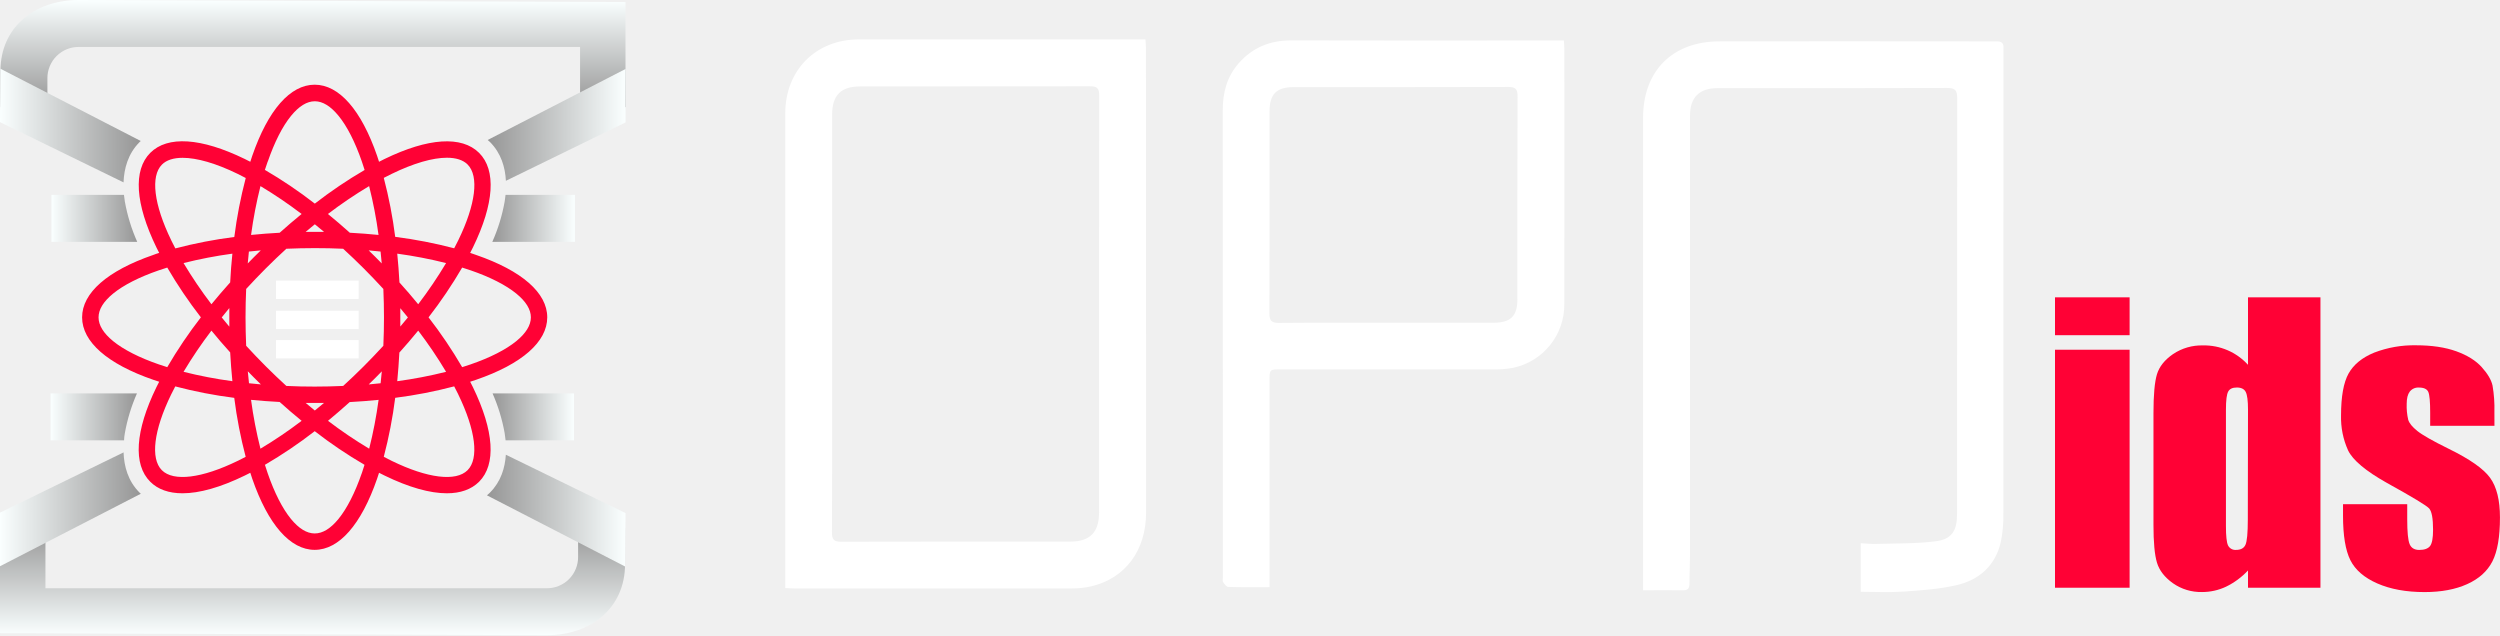
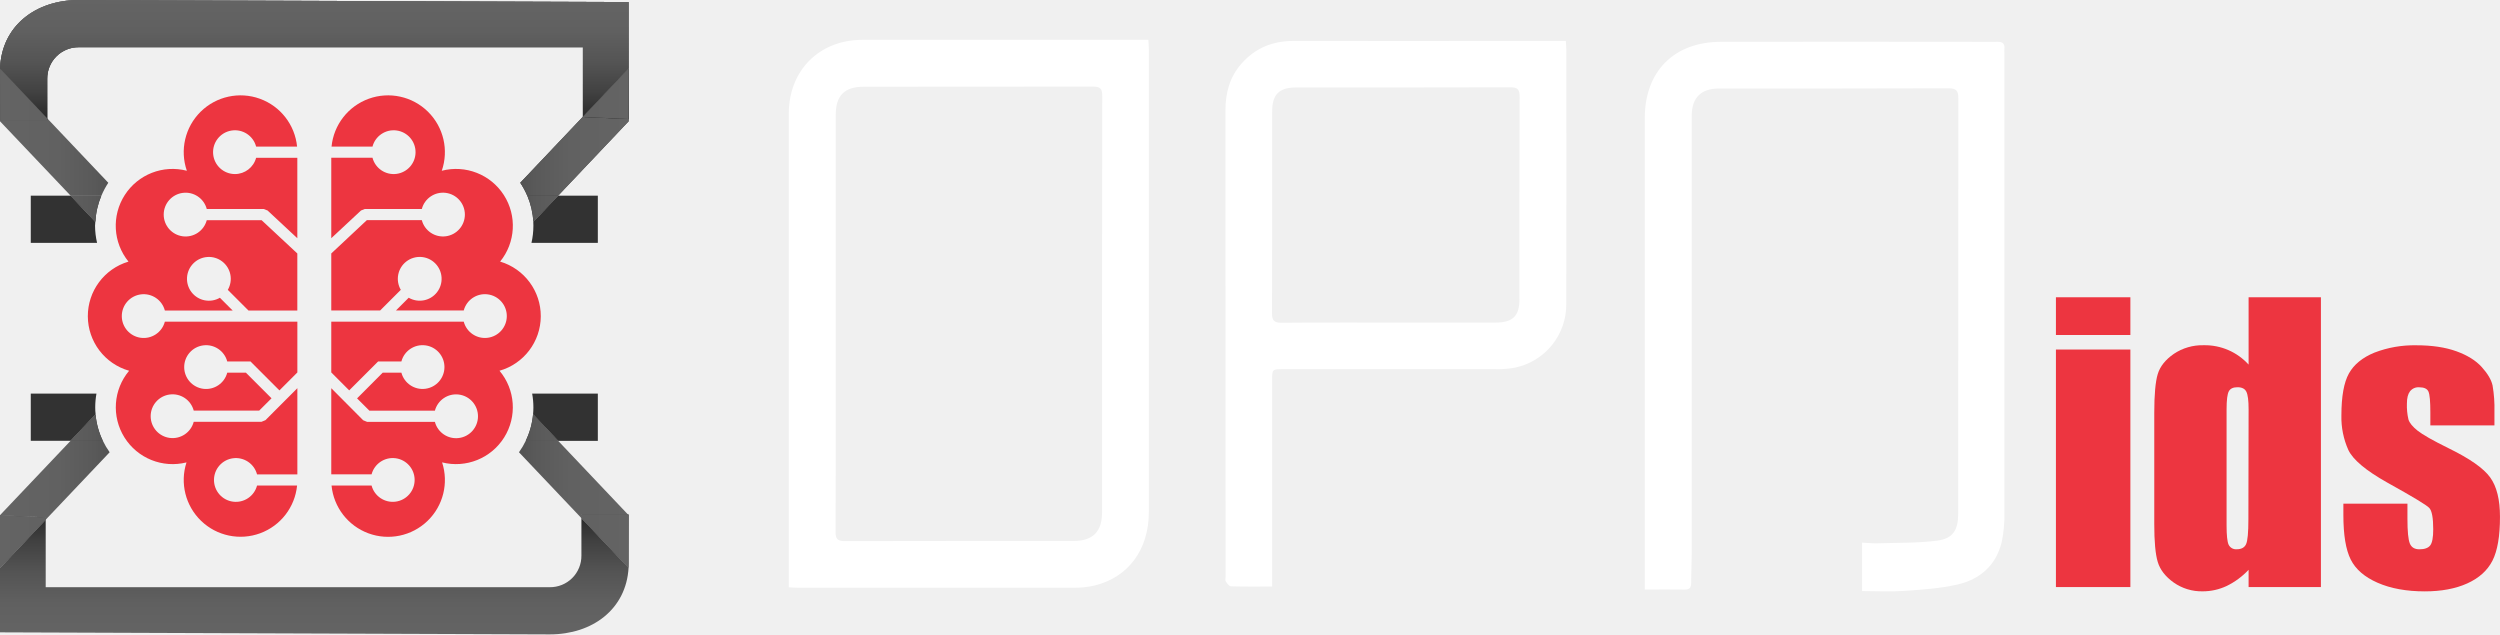
- <svg xmlns="http://www.w3.org/2000/svg" xmlns:xlink="http://www.w3.org/1999/xlink" id="Layer_1" data-name="Layer 1" viewBox="0 0 1225 311.25">
+ <svg xmlns="http://www.w3.org/2000/svg" xmlns:xlink="http://www.w3.org/1999/xlink" id="Layer_1" data-name="Layer 1" viewBox="0 0 1227.61 311.52">
  <defs>
-     <style>.cls-1{fill:url(#linear-gradient);}.cls-2{fill:url(#linear-gradient-2);}.cls-3,.cls-7{fill:none;stroke-linejoin:bevel;stroke-width:23px;}.cls-3{stroke:#000;}.cls-4{fill:#fff;}.cls-5{fill:#ff0135;}.cls-6{fill:url(#linear-gradient-3);}.cls-7{stroke:#242828;}.cls-8{fill:url(#linear-gradient-4);}.cls-9{fill:url(#linear-gradient-5);}.cls-10{fill:url(#linear-gradient-6);}.cls-11{fill:url(#linear-gradient-7);}.cls-12{fill:url(#linear-gradient-8);}.cls-13{fill:url(#linear-gradient-9);}.cls-14{fill:url(#linear-gradient-10);}</style>
-     <linearGradient id="linear-gradient" x1="224.35" y1="540.88" x2="224.35" y2="488.38" gradientUnits="userSpaceOnUse">
-       <stop offset="0" stop-color="#faffff" />
-       <stop offset="1" stop-color="#969696" />
+     <style>.cls-1{fill:#fff;}.cls-2{fill:#ed3540;}.cls-3{fill:#323232;}.cls-4{fill:url(#linear-gradient);}.cls-5{fill:url(#linear-gradient-4);}.cls-6{fill:url(#linear-gradient-7);}.cls-7{fill:url(#linear-gradient-8);}.cls-8{fill:url(#linear-gradient-13);}.cls-9{fill:url(#linear-gradient-14);}.cls-10{fill:url(#linear-gradient-15);}.cls-11{fill:url(#linear-gradient-16);}.cls-12{fill:url(#linear-gradient-17);}.cls-13{fill:url(#linear-gradient-18);}.cls-14{fill:url(#linear-gradient-19);}.cls-15{fill:url(#linear-gradient-20);}.cls-16{fill:url(#linear-gradient-21);}.cls-17{fill:url(#linear-gradient-22);}.cls-18{fill:url(#linear-gradient-23);}.cls-19{fill:url(#linear-gradient-24);}.cls-20{fill:url(#linear-gradient-25);}.cls-21{fill:url(#linear-gradient-26);}.cls-22{fill:url(#linear-gradient-27);}.cls-23{fill:url(#linear-gradient-28);}.cls-24{fill:url(#linear-gradient-31);}</style>
+     <linearGradient id="linear-gradient" x1="224.69" y1="288.34" x2="224.69" y2="229.38" gradientUnits="userSpaceOnUse">
+       <stop offset="0" stop-color="#282828" />
+       <stop offset="0.23" stop-color="#414141" />
+       <stop offset="0.48" stop-color="#545454" />
+       <stop offset="0.74" stop-color="#606060" />
+       <stop offset="1" stop-color="#646464" />
    </linearGradient>
-     <linearGradient id="linear-gradient-2" x1="224.58" y1="282.13" x2="224.58" y2="229.63" gradientUnits="userSpaceOnUse">
-       <stop offset="0" stop-color="#969696" />
-       <stop offset="1" stop-color="#faffff" />
+     <linearGradient id="linear-gradient-4" x1="-824.19" y1="306.09" x2="-767.58" y2="306.09" gradientTransform="matrix(-1, 0, 0, 1, -445.17, 0)" gradientUnits="userSpaceOnUse">
+       <stop offset="0" stop-color="#646464" />
+       <stop offset="0.51" stop-color="#616161" />
+       <stop offset="0.82" stop-color="#595959" />
+       <stop offset="1" stop-color="#505050" />
    </linearGradient>
-     <linearGradient id="linear-gradient-3" x1="71.21" y1="291.16" x2="140.16" y2="291.16" xlink:href="#linear-gradient" />
-     <linearGradient id="linear-gradient-4" x1="96.44" y1="336.63" x2="138.43" y2="336.63" xlink:href="#linear-gradient" />
-     <linearGradient id="linear-gradient-5" x1="312.45" y1="336.63" x2="352.94" y2="336.63" xlink:href="#linear-gradient-2" />
-     <linearGradient id="linear-gradient-6" x1="310.17" y1="290.86" x2="377.71" y2="290.86" xlink:href="#linear-gradient-2" />
-     <linearGradient id="linear-gradient-7" x1="312.56" y1="433.88" x2="352.48" y2="433.88" xlink:href="#linear-gradient-2" />
-     <linearGradient id="linear-gradient-8" x1="309.82" y1="479.83" x2="377.71" y2="479.83" xlink:href="#linear-gradient-2" />
-     <linearGradient id="linear-gradient-9" x1="71.21" y1="479.19" x2="140.17" y2="479.19" xlink:href="#linear-gradient" />
-     <linearGradient id="linear-gradient-10" x1="95.98" y1="433.88" x2="138.32" y2="433.88" xlink:href="#linear-gradient" />
+     <linearGradient id="linear-gradient-7" x1="297.46" y1="58.96" x2="297.46" y2="0" xlink:href="#linear-gradient" />
+     <linearGradient id="linear-gradient-8" x1="-824.19" y1="275.43" x2="-767.58" y2="275.43" gradientTransform="matrix(-1, 0, 0, 1, -515.5, -229.38)" xlink:href="#linear-gradient-4" />
+     <linearGradient id="linear-gradient-13" x1="-824.19" y1="331.89" x2="-767.58" y2="331.89" xlink:href="#linear-gradient-4" />
+     <linearGradient id="linear-gradient-14" x1="-1105.88" y1="337.64" x2="-1105.88" y2="278.68" gradientTransform="translate(-797.4 590.2) rotate(180)" xlink:href="#linear-gradient" />
+     <linearGradient id="linear-gradient-15" x1="-951.7" y1="337.64" x2="-951.7" y2="278.68" gradientTransform="translate(-727.07 819.58) rotate(180)" xlink:href="#linear-gradient" />
+     <linearGradient id="linear-gradient-16" x1="352.22" y1="354.38" x2="408.83" y2="354.38" gradientTransform="matrix(1, 0, 0, -1, -281.9, 819.58)" xlink:href="#linear-gradient-4" />
+     <linearGradient id="linear-gradient-17" x1="-808.62" y1="337.64" x2="-808.62" y2="278.68" gradientTransform="translate(-797.4 590.2) rotate(180)" xlink:href="#linear-gradient" />
+     <linearGradient id="linear-gradient-18" x1="352.22" y1="324.23" x2="408.83" y2="324.23" gradientTransform="matrix(1, 0, 0, -1, -352.22, 590.2)" xlink:href="#linear-gradient-4" />
+     <linearGradient id="linear-gradient-19" x1="352.22" y1="380.24" x2="408.83" y2="380.24" gradientTransform="matrix(1, 0, 0, -1, -281.9, 819.58)" xlink:href="#linear-gradient-4" />
+     <linearGradient id="linear-gradient-20" x1="-1106.08" y1="312.52" x2="-1049.47" y2="312.52" gradientTransform="translate(-727.07 819.58) rotate(180)" xlink:href="#linear-gradient-4" />
+     <linearGradient id="linear-gradient-21" x1="-1106.08" y1="354.77" x2="-1049.47" y2="354.77" gradientTransform="translate(-727.07 819.58) rotate(180)" xlink:href="#linear-gradient-4" />
+     <linearGradient id="linear-gradient-22" x1="-1094.49" y1="337.64" x2="-1094.49" y2="278.68" gradientTransform="translate(-727.07 819.58) rotate(180)" xlink:href="#linear-gradient" />
+     <linearGradient id="linear-gradient-23" x1="-1106.08" y1="324.52" x2="-1049.47" y2="324.52" gradientTransform="translate(-727.07 819.58) rotate(180)" xlink:href="#linear-gradient-4" />
+     <linearGradient id="linear-gradient-24" x1="-1106.08" y1="380.24" x2="-1049.47" y2="380.24" gradientTransform="translate(-727.07 819.58) rotate(180)" xlink:href="#linear-gradient-4" />
+     <linearGradient id="linear-gradient-25" x1="70.33" y1="263.72" x2="126.94" y2="263.72" gradientTransform="matrix(1, 0, 0, 1, 0, 0)" xlink:href="#linear-gradient-4" />
+     <linearGradient id="linear-gradient-26" x1="70.33" y1="306.47" x2="126.94" y2="306.47" gradientTransform="matrix(1, 0, 0, 1, 0, 0)" xlink:href="#linear-gradient-4" />
+     <linearGradient id="linear-gradient-27" x1="70.33" y1="331.89" x2="126.94" y2="331.89" gradientTransform="matrix(1, 0, 0, 1, 0, 0)" xlink:href="#linear-gradient-4" />
+     <linearGradient id="linear-gradient-28" x1="81.92" y1="288.34" x2="81.92" y2="229.38" xlink:href="#linear-gradient" />
+     <linearGradient id="linear-gradient-31" x1="70.33" y1="275.7" x2="126.94" y2="275.7" gradientTransform="matrix(1, 0, 0, 1, 0, 0)" xlink:href="#linear-gradient-4" />
  </defs>
-   <path class="cls-1" d="M354.48,488.38h23v17.75c0,21.55-16.88,34.75-38.42,34.75l-267.85-1v-51.5l22.27,1v28.5H339.06a15.25,15.25,0,0,0,15.42-15.42Z" transform="translate(-71.21 -229.63)" />
-   <path class="cls-2" d="M94.44,282.13h-23V264.38c0-21.54,16.88-34.75,38.42-34.75l267.85,1v51.5l-22.27-1v-28.5H109.86a15.27,15.27,0,0,0-15.42,15.43Z" transform="translate(-71.21 -229.63)" />
-   <path class="cls-3" d="M71.44,384.63" transform="translate(-71.21 -229.63)" />
-   <path class="cls-3" d="M71.44,384.63" transform="translate(-71.21 -229.63)" />
-   <path class="cls-4" d="M876.32,518.87V287.26c0-22.84,14.38-37.32,37.3-37.36q61.32-.09,122.65,0c4.42,0,8.85.09,13.28,0,2.55-.07,3.59,1,3.36,3.46a22.82,22.82,0,0,0,0,2.34q0,112.68-.05,225.37a63.51,63.51,0,0,1-1.29,14.33c-2.72,11.52-10.7,18.48-21.83,21-8.42,1.92-17.19,2.51-25.84,3.11-6.85.48-13.76.1-20.94.1V495.82c2.65.13,5.21.41,7.76.33,9.71-.3,19.51-.06,29.11-1.31,7.79-1,10.33-5.23,10.33-13.14q0-101.94.08-203.89c0-3.86-.89-5.1-5-5.08-37.5.15-75,.08-112.49.1-8.91,0-13.43,4.54-13.43,13.44q0,107.61,0,215.22c0,4.68-.28,9.36-.26,14,0,2.46-.76,3.45-3.38,3.38C889.46,518.75,883.21,518.87,876.32,518.87Z" transform="translate(-71.21 -229.63)" />
-   <path class="cls-4" d="M632.73,253.5c0-1.4-.14-2.8-.25-4.57H628q-68,0-135.91,0C471,248.94,456,264,456,285.11q0,114,0,228.08v4.58c1.71.08,3.1.2,4.5.2q67.95,0,135.91,0a42.23,42.23,0,0,0,9.65-1.07c16.63-4,26.73-17.64,26.73-36.07Q632.78,367.15,632.73,253.5Zm-23,227.5c0,9.42-4.53,14-13.83,14-37.49,0-75,0-112.46.08-3.58,0-4.59-1-4.57-4.57q.15-38.81.08-77.61V387q0-50.56,0-101.13c0-9.56,4.28-13.89,13.73-13.89,37.48,0,75,0,112.46-.07,3.43,0,4.69.73,4.68,4.47Q609.69,378.69,609.77,481Z" transform="translate(-71.21 -229.63)" />
-   <path class="cls-4" d="M837.74,253.81c0-1.27-.13-2.53-.24-4.34H816.7c-37.63,0-75.26.07-112.89-.05-10.27,0-18.81,3.47-25.58,11.14-5.8,6.58-7.88,14.41-7.87,23.07q.09,114.45.07,228.9c0,.78-.27,1.75.09,2.3.65,1,1.65,2.37,2.55,2.4,6.49.21,13,.11,20.21.11V416.13c0-5.48,0-5.5,5.61-5.5q51.75,0,103.51,0a47.78,47.78,0,0,0,10.09-.74,31.63,31.63,0,0,0,25.23-31.44Q837.83,316.11,837.74,253.81Zm-23,122.29c0,8.48-3.24,11.67-11.88,11.68q-26.16,0-52.31,0c-13.18,0-26.35,0-39.53,0q-6.59,0-13.17.08c-3.63,0-4.64-1.15-4.63-4.7.12-33.05.06-66.1.08-99.16,0-8.19,3.41-11.66,11.63-11.67,35.14,0,70.27,0,105.41-.09,3.68,0,4.49,1.23,4.48,4.7C814.67,310,814.72,343.05,814.71,376.1Z" transform="translate(-71.21 -229.63)" />
-   <path class="cls-5" d="M1114.72,375.33v18.54h-36.56V375.33Zm0,25.66V517.62h-36.56V401Z" transform="translate(-71.21 -229.63)" />
-   <path class="cls-5" d="M1208.23,375.33V517.62h-35.5v-8.46a36.61,36.61,0,0,1-10.73,7.93,27.37,27.37,0,0,1-11.77,2.64,23.93,23.93,0,0,1-14.33-4.35q-6.06-4.35-7.78-10.06t-1.71-18.64V432.1q0-13.44,1.71-19.07t7.87-9.89a25.13,25.13,0,0,1,14.68-4.26,29.08,29.08,0,0,1,22.06,9.51V375.33Zm-35.5,55q0-6.42-1.1-8.62c-.74-1.46-2.19-2.2-4.35-2.2s-3.53.66-4.26,2-1.1,4.27-1.1,8.84v57.12q0,7.13,1,9.36a4,4,0,0,0,4,2.25q3.43,0,4.57-2.51t1.15-12.26Z" transform="translate(-71.21 -229.63)" />
-   <path class="cls-5" d="M1293.49,438.26H1262v-6.33c0-5.39-.3-8.81-.92-10.24s-2.15-2.16-4.61-2.16a5.27,5.27,0,0,0-4.49,2q-1.49,2-1.49,5.93a29.87,29.87,0,0,0,.75,7.87c.49,1.67,2,3.5,4.48,5.49s7.6,4.9,15.34,8.71q15.47,7.56,20.3,14.23t4.83,19.43q0,14.24-3.69,21.49t-12.35,11.16q-8.65,3.91-20.87,3.91-13.53,0-23.16-4.22t-13.23-11.42q-3.6-7.21-3.6-21.8v-5.63h31.46v7.39q0,9.4,1.19,12.21t4.7,2.82q3.78,0,5.28-1.89t1.49-8q0-8.34-1.93-10.46t-20.66-12.48q-15.64-8.79-19.07-16a39,39,0,0,1-3.43-17q0-14,3.69-20.61t12.53-10.24a54.1,54.1,0,0,1,20.52-3.6q11.6,0,19.73,2.94t12.48,7.78c2.9,3.23,4.66,6.21,5.28,9a65.48,65.48,0,0,1,.92,12.92Z" transform="translate(-71.21 -229.63)" />
-   <path class="cls-4" d="M160.69,302.89h0Zm129.5,0h0Zm0,164.49h0Z" transform="translate(-71.21 -229.63)" />
-   <path class="cls-6" d="M139.58,299.27l.58-.56-68.72-35.4-.23,26.16L131.74,319C132,312.23,133.9,305,139.58,299.27Z" transform="translate(-71.21 -229.63)" />
-   <path class="cls-5" d="M339.36,385.13c0-12-12.39-22.83-34.89-30.59-.94-.33-1.91-.64-2.88-1,.47-.9.93-1.81,1.37-2.7,10.42-21.4,11.5-37.85,3-46.31s-24.91-7.39-46.31,3c-.9.44-1.8.91-2.71,1.37-.31-1-.62-1.94-.94-2.88-7.76-22.5-18.63-34.89-30.6-34.89s-22.83,12.39-30.6,34.89c-.32.94-.63,1.91-.94,2.88-.91-.46-1.81-.93-2.71-1.37-21.4-10.42-37.84-11.5-46.31-3s-7.38,24.91,3,46.31c.44.89.9,1.8,1.37,2.7-1,.31-1.94.62-2.88,1-22.5,7.76-34.89,18.63-34.89,30.59s12.39,22.84,34.89,30.6c.94.33,1.91.64,2.88.95-.47.9-.93,1.81-1.37,2.7-10.42,21.4-11.5,37.85-3,46.31,3.77,3.77,9.13,5.65,15.8,5.65,8.3,0,18.65-2.91,30.51-8.69.9-.43,1.8-.9,2.71-1.36.31,1,.62,1.94.94,2.88,7.77,22.5,18.63,34.89,30.6,34.89s22.84-12.39,30.6-34.89c.32-.94.63-1.91.94-2.88.91.46,1.81.93,2.71,1.36,11.86,5.78,22.21,8.69,30.51,8.69,6.67,0,12-1.88,15.8-5.65,8.46-8.46,7.38-24.91-3-46.31-.44-.89-.9-1.8-1.37-2.7,1-.31,1.94-.62,2.88-.95C327,408,339.36,397.1,339.36,385.13Zm-76.17-70.32c10.71-5.22,20.06-7.89,27-7.89,4.45,0,7.92,1.09,10.14,3.31,5.69,5.7,4,19.58-4.57,37.15-.63,1.29-1.3,2.6-2,3.91a225.17,225.17,0,0,0-28.9-5.6,225.5,225.5,0,0,0-5.6-28.9C260.59,316.1,261.9,315.44,263.19,314.81Zm-3.83,70.32q0,7-.31,13.93-4.65,5.07-9.62,10.06c-3.32,3.32-6.69,6.53-10.07,9.62q-6.87.31-13.92.32t-13.92-.32c-3.38-3.09-6.75-6.3-10.07-9.62s-6.52-6.68-9.62-10.06q-.3-6.88-.31-13.93c0-4.69.11-9.34.31-13.92q4.65-5.07,9.62-10.06c3.32-3.33,6.69-6.53,10.07-9.63q6.87-.3,13.92-.31t13.92.31c3.38,3.1,6.75,6.3,10.07,9.63s6.52,6.68,9.62,10.06C259.25,375.79,259.36,380.44,259.36,385.13Zm-4.27-29.64c-1.07-1.07-2.15-2.12-3.23-3.17q2.94.26,5.83.57c.2,1.92.4,3.86.57,5.82Zm-12.47-11.82q-5.34-4.8-10.72-9.19a217.14,217.14,0,0,1,20.18-13.66,215.36,215.36,0,0,1,4.61,23.93C252.09,344.29,247.39,343.92,242.62,343.67ZM230,343.25c-1.5,0-3,0-4.52,0s-3,0-4.52,0c1.51-1.27,3-2.51,4.52-3.72Q227.71,341.35,230,343.25Zm-21.7.42c-4.77.25-9.47.62-14.07,1.08a215.36,215.36,0,0,1,4.61-23.93A217.14,217.14,0,0,1,219,334.48Q213.61,338.88,208.26,343.67ZM199,352.32c-1.08,1.05-2.16,2.1-3.22,3.17s-2.13,2.15-3.17,3.22c.16-2,.36-3.9.56-5.82Q196.09,352.58,199,352.32ZM184,368q-4.78,5.32-9.19,10.71a217.79,217.79,0,0,1-13.66-20.18,220.06,220.06,0,0,1,23.93-4.61Q184.36,360.8,184,368Zm-.42,12.65c0,1.51,0,3,0,4.52s0,3,0,4.53q-1.89-2.27-3.72-4.53Q181.66,382.88,183.55,380.61Zm.42,21.7q.39,7.17,1.08,14.07a217.74,217.74,0,0,1-23.93-4.6,217.88,217.88,0,0,1,13.66-20.19Q179.18,397,184,402.31Zm8.66,9.24q1.56,1.62,3.17,3.23c1.06,1.07,2.14,2.12,3.22,3.17q-2.94-.26-5.83-.57C193,415.46,192.79,413.52,192.63,411.55Zm15.63,15.05q5.34,4.8,10.72,9.19a217.14,217.14,0,0,1-20.18,13.66,215.36,215.36,0,0,1-4.61-23.93C198.79,426,203.49,426.35,208.26,426.6Zm12.66.42c1.5,0,3,0,4.52,0s3,0,4.52,0c-1.5,1.27-3,2.5-4.52,3.72C223.93,429.52,222.43,428.29,220.92,427Zm21.7-.42c4.77-.25,9.47-.62,14.07-1.08a215.36,215.36,0,0,1-4.61,23.93,217.14,217.14,0,0,1-20.18-13.66Q237.27,431.4,242.62,426.6Zm9.24-8.65c1.08-1.05,2.16-2.1,3.23-3.17s2.12-2.15,3.17-3.23c-.17,2-.37,3.91-.57,5.83Q254.8,417.69,251.86,418Zm15.05-15.64q4.79-5.34,9.19-10.72a217.88,217.88,0,0,1,13.66,20.19,217.74,217.74,0,0,1-23.93,4.6Q266.52,409.48,266.91,402.31Zm.42-12.65c0-1.51,0-3,0-4.53s0-3,0-4.52q1.89,2.26,3.72,4.52Q269.22,387.4,267.33,389.66Zm-.42-21.7q-.39-7.17-1.08-14.08a220.06,220.06,0,0,1,23.93,4.61,217.79,217.79,0,0,1-13.66,20.18Q271.71,373.3,266.91,368Zm-64.5-59.25c3.28-9.51,7.21-17.24,11.37-22.33,3.88-4.76,7.8-7.17,11.66-7.17s7.78,2.41,11.66,7.17c4.16,5.09,8.09,12.82,11.38,22.33.46,1.36.92,2.75,1.36,4.17a223.47,223.47,0,0,0-24.4,16.48A223.47,223.47,0,0,0,201,312.88C201.48,311.46,201.94,310.07,202.41,308.71Zm-47.3,38.67c-8.55-17.57-10.26-31.45-4.57-37.15,2.22-2.22,5.69-3.31,10.14-3.31,6.95,0,16.3,2.67,27,7.89,1.29.63,2.6,1.29,3.91,2a225.5,225.5,0,0,0-5.6,28.9,225.17,225.17,0,0,0-28.9,5.6C156.41,350,155.74,348.67,155.11,347.38ZM149,408.17c-9.52-3.28-17.24-7.22-22.34-11.37-4.75-3.88-7.16-7.81-7.16-11.67s2.41-7.78,7.16-11.66c5.1-4.16,12.82-8.09,22.34-11.37,1.35-.47,2.75-.92,4.17-1.36a224.2,224.2,0,0,0,16.47,24.39,224.29,224.29,0,0,0-16.47,24.4C151.77,409.09,150.37,408.64,149,408.17Zm38.67,47.29c-17.57,8.56-31.46,10.27-37.15,4.57s-4-19.58,4.57-37.14c.63-1.3,1.3-2.6,2-3.92a223.42,223.42,0,0,0,28.9,5.61,225.5,225.5,0,0,0,5.6,28.9C190.29,454.17,189,454.83,187.69,455.46Zm60.79,6.1c-3.29,9.51-7.22,17.23-11.38,22.33q-11.64,14.26-23.32,0c-4.16-5.1-8.09-12.82-11.37-22.33-.47-1.36-.93-2.75-1.37-4.17a223.47,223.47,0,0,0,24.4-16.48,223.47,223.47,0,0,0,24.4,16.48C249.4,458.81,248.94,460.2,248.48,461.56Zm47.29-38.67c8.55,17.56,10.26,31.45,4.57,37.14s-19.58,4-37.15-4.57c-1.29-.63-2.6-1.29-3.91-2a225.5,225.5,0,0,0,5.6-28.9,223.42,223.42,0,0,0,28.9-5.61C294.47,420.29,295.14,421.59,295.77,422.89Zm1.92-13.36a224.29,224.29,0,0,0-16.47-24.4,224.2,224.2,0,0,0,16.47-24.39c1.42.44,2.82.89,4.17,1.36,9.52,3.28,17.24,7.21,22.34,11.37,4.75,3.88,7.16,7.8,7.16,11.66s-2.41,7.79-7.16,11.67c-5.1,4.15-12.82,8.09-22.34,11.37C300.51,408.64,299.11,409.09,297.69,409.53Z" transform="translate(-71.21 -229.63)" />
-   <path class="cls-7" d="M191.44,336.63" transform="translate(-71.21 -229.63)" />
-   <rect class="cls-4" x="135.23" y="137.5" width="40.5" height="9" />
-   <rect class="cls-4" x="135.23" y="152.25" width="40.5" height="9" />
-   <rect class="cls-4" x="135.23" y="166.63" width="40.5" height="9" />
-   <path class="cls-8" d="M132.38,328.39c-.17-1-.32-2.13-.43-3.26H96.44v23h42A86.11,86.11,0,0,1,132.38,328.39Z" transform="translate(-71.21 -229.63)" />
-   <path class="cls-9" d="M318.93,325.13c-.11,1.13-.26,2.22-.43,3.26a85.62,85.62,0,0,1-6.05,19.74h40.49v-23Z" transform="translate(-71.21 -229.63)" />
-   <path class="cls-10" d="M310.17,298.22c.4.36.79.71,1.13,1,5.49,5.49,7.46,12.45,7.8,19l58.61-28.6V263.43Z" transform="translate(-71.21 -229.63)" />
-   <path class="cls-11" d="M312.56,422.38a86,86,0,0,1,5.94,19.5c.18,1.11.34,2.29.45,3.5h33.53v-23Z" transform="translate(-71.21 -229.63)" />
-   <path class="cls-12" d="M319.08,452.44c-.41,6.43-2.42,13.2-7.78,18.55a19.9,19.9,0,0,1-1.48,1.36l67.66,34.86.23-26.16Z" transform="translate(-71.21 -229.63)" />
-   <path class="cls-13" d="M139.58,471c-5.68-5.67-7.6-12.94-7.83-19.7L71.21,480.83v26.26l69-35.53Z" transform="translate(-71.21 -229.63)" />
-   <path class="cls-14" d="M132.38,441.88a86,86,0,0,1,5.94-19.5H96v23h36C132,444.17,132.2,443,132.38,441.88Z" transform="translate(-71.21 -229.63)" />
+   <path class="cls-1" d="M878,518.88v-5.45q0-113.07,0-226.15c0-22.84,14.37-37.33,37.29-37.36q61.32-.09,122.65,0c4.42,0,8.85.09,13.28,0,2.55-.07,3.59,1,3.36,3.46-.07.78,0,1.56,0,2.34q0,112.7,0,225.38a63.42,63.42,0,0,1-1.29,14.32c-2.72,11.52-10.7,18.48-21.83,21-8.42,1.92-17.19,2.5-25.84,3.11-6.85.48-13.76.09-20.94.09V495.84c2.65.12,5.21.41,7.76.33,9.72-.31,19.51-.07,29.11-1.31,7.79-1,10.33-5.24,10.33-13.14q0-102,.08-203.9c0-3.85-.89-5.1-5-5.08-37.49.16-75,.09-112.49.1-8.91,0-13.43,4.54-13.43,13.44q0,107.61,0,215.22c0,4.69-.28,9.37-.26,14,0,2.46-.76,3.46-3.38,3.39C891.18,518.77,884.93,518.88,878,518.88Z" transform="translate(-70.33 -229.38)" />
+   <path class="cls-1" d="M634.46,253.51c0-1.4-.15-2.8-.25-4.57H629.7q-68,0-135.91,0c-21.12,0-36.12,15-36.12,36.17q0,114,0,228.09v4.58c1.71.08,3.1.2,4.5.2q67.95,0,135.91,0a41.68,41.68,0,0,0,9.65-1.07c16.63-4,26.73-17.64,26.73-36.07Q634.5,367.16,634.46,253.51ZM611.49,481c0,9.41-4.53,14-13.83,14-37.49,0-75,0-112.46.08-3.58,0-4.59-1-4.57-4.57q.15-38.81.08-77.61V387q0-50.56,0-101.14c0-9.56,4.28-13.89,13.73-13.89,37.48,0,75,0,112.46-.07,3.43,0,4.69.73,4.68,4.48Q611.42,378.72,611.49,481Z" transform="translate(-70.33 -229.38)" />
+   <path class="cls-1" d="M839.46,253.83c0-1.27-.13-2.54-.24-4.35h-20.8c-37.63,0-75.26.07-112.89,0-10.27,0-18.81,3.46-25.58,11.14-5.8,6.57-7.88,14.4-7.87,23.06q.1,114.45.07,228.9c0,.78-.27,1.75.09,2.3.65,1,1.66,2.38,2.55,2.41,6.49.2,13,.11,20.21.11V416.15c0-5.49,0-5.5,5.61-5.5q51.76,0,103.51,0a47.12,47.12,0,0,0,10.09-.73,31.63,31.63,0,0,0,25.23-31.45Q839.55,316.14,839.46,253.83Zm-23,122.29c0,8.48-3.24,11.66-11.88,11.67q-26.16,0-52.31,0c-13.18,0-26.35-.05-39.53,0q-6.59,0-13.17.08c-3.63,0-4.64-1.15-4.63-4.69.12-33.05.06-66.11.08-99.16,0-8.19,3.41-11.67,11.63-11.68,35.14,0,70.27,0,105.41-.09,3.68,0,4.49,1.24,4.48,4.71C816.39,310,816.44,343.07,816.43,376.12Z" transform="translate(-70.33 -229.38)" />
+   <path class="cls-2" d="M1116.44,375.34v18.55h-36.56V375.34Zm0,25.67V517.64h-36.56V401Z" transform="translate(-70.33 -229.38)" />
+   <path class="cls-2" d="M1210,375.34v142.3h-35.51v-8.46a36.84,36.84,0,0,1-10.72,7.92,27.43,27.43,0,0,1-11.78,2.65,23.87,23.87,0,0,1-14.33-4.36q-6.06-4.35-7.78-10.06t-1.71-18.63V432.12q0-13.46,1.71-19.07t7.87-9.89a25.13,25.13,0,0,1,14.68-4.26,29,29,0,0,1,22.06,9.51V375.34Zm-35.51,55q0-6.42-1.1-8.61c-.73-1.47-2.19-2.2-4.35-2.2s-3.53.66-4.26,2-1.1,4.26-1.1,8.83v57.13q0,7.13,1,9.36a4.05,4.05,0,0,0,4,2.24q3.42,0,4.57-2.5t1.14-12.26Z" transform="translate(-70.33 -229.38)" />
+   <path class="cls-2" d="M1295.21,438.27h-31.47v-6.33c0-5.39-.3-8.8-.92-10.24s-2.15-2.15-4.61-2.15a5.25,5.25,0,0,0-4.48,2c-1,1.32-1.5,3.29-1.5,5.93a29.92,29.92,0,0,0,.75,7.87q.75,2.51,4.48,5.49t15.34,8.7q15.46,7.56,20.3,14.24t4.83,19.42q0,14.25-3.69,21.49t-12.35,11.16q-8.66,3.92-20.87,3.92-13.53,0-23.16-4.22t-13.23-11.43q-3.6-7.2-3.6-21.8v-5.62h31.46v7.38q0,9.4,1.19,12.22t4.7,2.81q3.78,0,5.28-1.89t1.49-7.95q0-8.36-1.93-10.46t-20.66-12.48q-15.64-8.79-19.07-15.95a39.17,39.17,0,0,1-3.43-17q0-14,3.69-20.61t12.53-10.24a54.1,54.1,0,0,1,20.52-3.6q11.61,0,19.73,2.94t12.48,7.78q4.35,4.83,5.28,9a65.55,65.55,0,0,1,.92,12.92Z" transform="translate(-70.33 -229.38)" />
+   <path class="cls-3" d="M117.14,338.31,105,325.46H85.44v23.19H118a37.68,37.68,0,0,1-1-8.42C117.09,339.59,117.11,339,117.14,338.31Z" transform="translate(-70.33 -229.38)" />
+   <path class="cls-4" d="M109.05,229.38c-21.26,0-38,12.77-38.69,33.69l23.15,24.42V268.11a15.38,15.38,0,0,1,15.54-15.55H356.57v34.15L379,263V230.39Z" transform="translate(-70.33 -229.38)" />
+   <path class="cls-4" d="M109.05,229.38c-21.26,0-38,12.77-38.69,33.69l23.15,24.42V268.11a15.38,15.38,0,0,1,15.54-15.55H356.57v34.15L379,263V230.39Z" transform="translate(-70.33 -229.38)" />
+   <path class="cls-4" d="M109.05,229.38c-21.26,0-38,12.77-38.69,33.69l23.15,24.42V268.11a15.38,15.38,0,0,1,15.54-15.55H356.57v34.15L379,263V230.39Z" transform="translate(-70.33 -229.38)" />
+   <path class="cls-3" d="M332.25,340.23a37.68,37.68,0,0,1-.95,8.42h32.59V325.46H344.38L332.2,338.31C332.23,339,332.25,339.59,332.25,340.23Z" transform="translate(-70.33 -229.38)" />
+   <path class="cls-5" d="M356.57,286.71l-30.74,32.42a38.22,38.22,0,0,1,3.42,6.33h15.13L379,288.93v-1.09l-22.44-1Z" transform="translate(-70.33 -229.38)" />
+   <path class="cls-5" d="M356.57,286.71l-30.74,32.42a38.22,38.22,0,0,1,3.42,6.33h15.13L379,288.93v-1.09l-22.44-1Z" transform="translate(-70.33 -229.38)" />
+   <path class="cls-5" d="M356.57,286.71l-30.74,32.42a38.22,38.22,0,0,1,3.42,6.33h15.13L379,288.93v-1.09l-22.44-1Z" transform="translate(-70.33 -229.38)" />
+   <polygon class="cls-6" points="286.24 57.45 308.69 58.46 308.69 33.65 286.24 57.33 286.24 57.45" />
+   <polygon class="cls-7" points="286.24 57.45 308.69 58.46 308.69 33.65 286.24 57.33 286.24 57.45" />
+   <polygon class="cls-6" points="286.24 57.45 308.69 58.46 308.69 33.65 286.24 57.33 286.24 57.45" />
+   <polygon class="cls-7" points="286.24 57.45 308.69 58.46 308.69 33.65 286.24 57.33 286.24 57.45" />
+   <polygon class="cls-6" points="286.24 57.45 308.69 58.46 308.69 33.65 286.24 57.33 286.24 57.45" />
+   <polygon class="cls-7" points="286.24 57.45 308.69 58.46 308.69 33.65 286.24 57.33 286.24 57.45" />
+   <path class="cls-3" d="M332.2,338.31l12.18-12.85H329.25A37.76,37.76,0,0,1,332.2,338.31Z" transform="translate(-70.33 -229.38)" />
+   <path class="cls-8" d="M332.2,338.31l12.18-12.85H329.25A37.76,37.76,0,0,1,332.2,338.31Z" transform="translate(-70.33 -229.38)" />
+   <polygon class="cls-9" points="308.69 252.56 308.29 252.56 308.69 252.98 308.69 252.56" />
+   <path class="cls-10" d="M355.83,502.17a15.38,15.38,0,0,1-15.55,15.55H92.77V484.58L70.33,508.26v31.63l270,1c20.94,0,37.5-12.37,38.66-32.72L355.83,483.8Z" transform="translate(-70.33 -229.38)" />
+   <path class="cls-3" d="M332.09,432.86l12.29,13h19.51V422.64H331.64a38.31,38.31,0,0,1,.61,6.77C332.25,430.58,332.19,431.73,332.09,432.86Z" transform="translate(-70.33 -229.38)" />
+   <path class="cls-3" d="M117.09,429.41a38.31,38.31,0,0,1,.61-6.77H85.44v23.18H105l12.29-13C117.14,431.73,117.09,430.58,117.09,429.41Z" transform="translate(-70.33 -229.38)" />
+   <path class="cls-11" d="M92.77,484.58l31.4-33.12a37.53,37.53,0,0,1-3.34-5.64H105L70.33,482.36v.08l22.44,1Z" transform="translate(-70.33 -229.38)" />
+   <polygon class="cls-12" points="22.45 254.07 0 253.06 0 278.88 22.45 255.2 22.45 254.07" />
+   <polygon class="cls-13" points="22.45 254.07 0 253.06 0 278.88 22.45 255.2 22.45 254.07" />
+   <path class="cls-3" d="M117.25,432.86l-12.29,13h15.87A37.42,37.42,0,0,1,117.25,432.86Z" transform="translate(-70.33 -229.38)" />
+   <path class="cls-14" d="M117.25,432.86l-12.29,13h15.87A37.42,37.42,0,0,1,117.25,432.86Z" transform="translate(-70.33 -229.38)" />
+   <path class="cls-15" d="M379,508.26v-2.38c0,.78,0,1.54-.07,2.3Z" transform="translate(-70.33 -229.38)" />
+   <path class="cls-16" d="M325.17,451.46l30.66,32.34v-1.86h22.78l-34.23-36.12H328.51A37.53,37.53,0,0,1,325.17,451.46Z" transform="translate(-70.33 -229.38)" />
+   <path class="cls-17" d="M355.83,483.8l23.11,24.38c0-.76.07-1.52.07-2.3V482.36l-.4-.42H355.83Z" transform="translate(-70.33 -229.38)" />
+   <path class="cls-18" d="M355.83,483.8l23.11,24.38c0-.76.07-1.52.07-2.3V482.36l-.4-.42H355.83Z" transform="translate(-70.33 -229.38)" />
+   <path class="cls-3" d="M328.51,445.82h15.87l-12.29-13A37.64,37.64,0,0,1,328.51,445.82Z" transform="translate(-70.33 -229.38)" />
+   <path class="cls-19" d="M328.51,445.82h15.87l-12.29-13A37.64,37.64,0,0,1,328.51,445.82Z" transform="translate(-70.33 -229.38)" />
+   <path class="cls-20" d="M70.33,263v1.38c0-.46,0-.9,0-1.34Z" transform="translate(-70.33 -229.38)" />
+   <path class="cls-21" d="M123.51,319.13l-30-31.64v.85H70.33v.59L105,325.46h15.13A38.22,38.22,0,0,1,123.51,319.13Z" transform="translate(-70.33 -229.38)" />
+   <path class="cls-3" d="M120.09,325.46H105l12.18,12.85A37.76,37.76,0,0,1,120.09,325.46Z" transform="translate(-70.33 -229.38)" />
+   <path class="cls-22" d="M120.09,325.46H105l12.18,12.85A37.76,37.76,0,0,1,120.09,325.46Z" transform="translate(-70.33 -229.38)" />
+   <path class="cls-23" d="M93.51,287.49,70.36,263.07c0,.44,0,.88,0,1.34v23.93H93.51Z" transform="translate(-70.33 -229.38)" />
+   <path class="cls-23" d="M93.51,287.49,70.36,263.07c0,.44,0,.88,0,1.34v23.93H93.51Z" transform="translate(-70.33 -229.38)" />
+   <path class="cls-23" d="M93.51,287.49,70.36,263.07c0,.44,0,.88,0,1.34v23.93H93.51Z" transform="translate(-70.33 -229.38)" />
+   <path class="cls-24" d="M93.51,287.49,70.36,263.07c0,.44,0,.88,0,1.34v23.93H93.51Z" transform="translate(-70.33 -229.38)" />
+   <path class="cls-2" d="M185.7,314.85a10.75,10.75,0,1,1,10.4-13.49h20.11a27.9,27.9,0,1,0-54.13,11.87,27.9,27.9,0,0,0-28.66,44.61,27.91,27.91,0,0,0,.31,53.6,27.9,27.9,0,0,0,28.18,45,27.9,27.9,0,1,0,54.3,11.37H196.55a10.75,10.75,0,1,1,0-5.49h19.8V420L200.68,435.7l-1.94.8H165.46a10.75,10.75,0,1,1,0-5.49H197.6l6.06-6.05-12.58-12.58h-9.16a10.75,10.75,0,1,1,0-5.49h11.44l.8.81,13.38,13.38,8.81-8.81V387.34H151.28a10.75,10.75,0,1,1,0-5.49h33.29l-6.26-6.26a10.75,10.75,0,1,1,3.88-3.88l10.14,10.14h24v-28l-17.54-16.35H171.86a10.75,10.75,0,1,1,0-5.49h28l1.87.74,14.6,13.61v-39.5H196.1A10.76,10.76,0,0,1,185.7,314.85Z" transform="translate(-70.33 -229.38)" />
+   <path class="cls-2" d="M315.91,357.84a27.9,27.9,0,0,0-28.65-44.61,27.9,27.9,0,1,0-54.13-11.87h20.11a10.75,10.75,0,1,1,0,5.49H233v39.5l14.6-13.61,1.86-.74h28a10.75,10.75,0,1,1,0,5.49h-27L233,353.84v28h24l10.14-10.14a10.75,10.75,0,1,1,3.88,3.88l-6.26,6.26h33.29a10.75,10.75,0,1,1,0,5.49H233v24.93l8.8,8.81,13.39-13.38.8-.81h11.44a10.75,10.75,0,1,1,0,5.49h-9.17L245.67,425l6.06,6.05h32.15a10.76,10.76,0,1,1,0,5.49H250.6l-1.94-.8L233,420v42.31h19.79a10.75,10.75,0,1,1,0,5.49H233.13a27.9,27.9,0,1,0,54.29-11.37,27.9,27.9,0,0,0,28.19-45,27.91,27.91,0,0,0,.3-53.6Z" transform="translate(-70.33 -229.38)" />
</svg>
